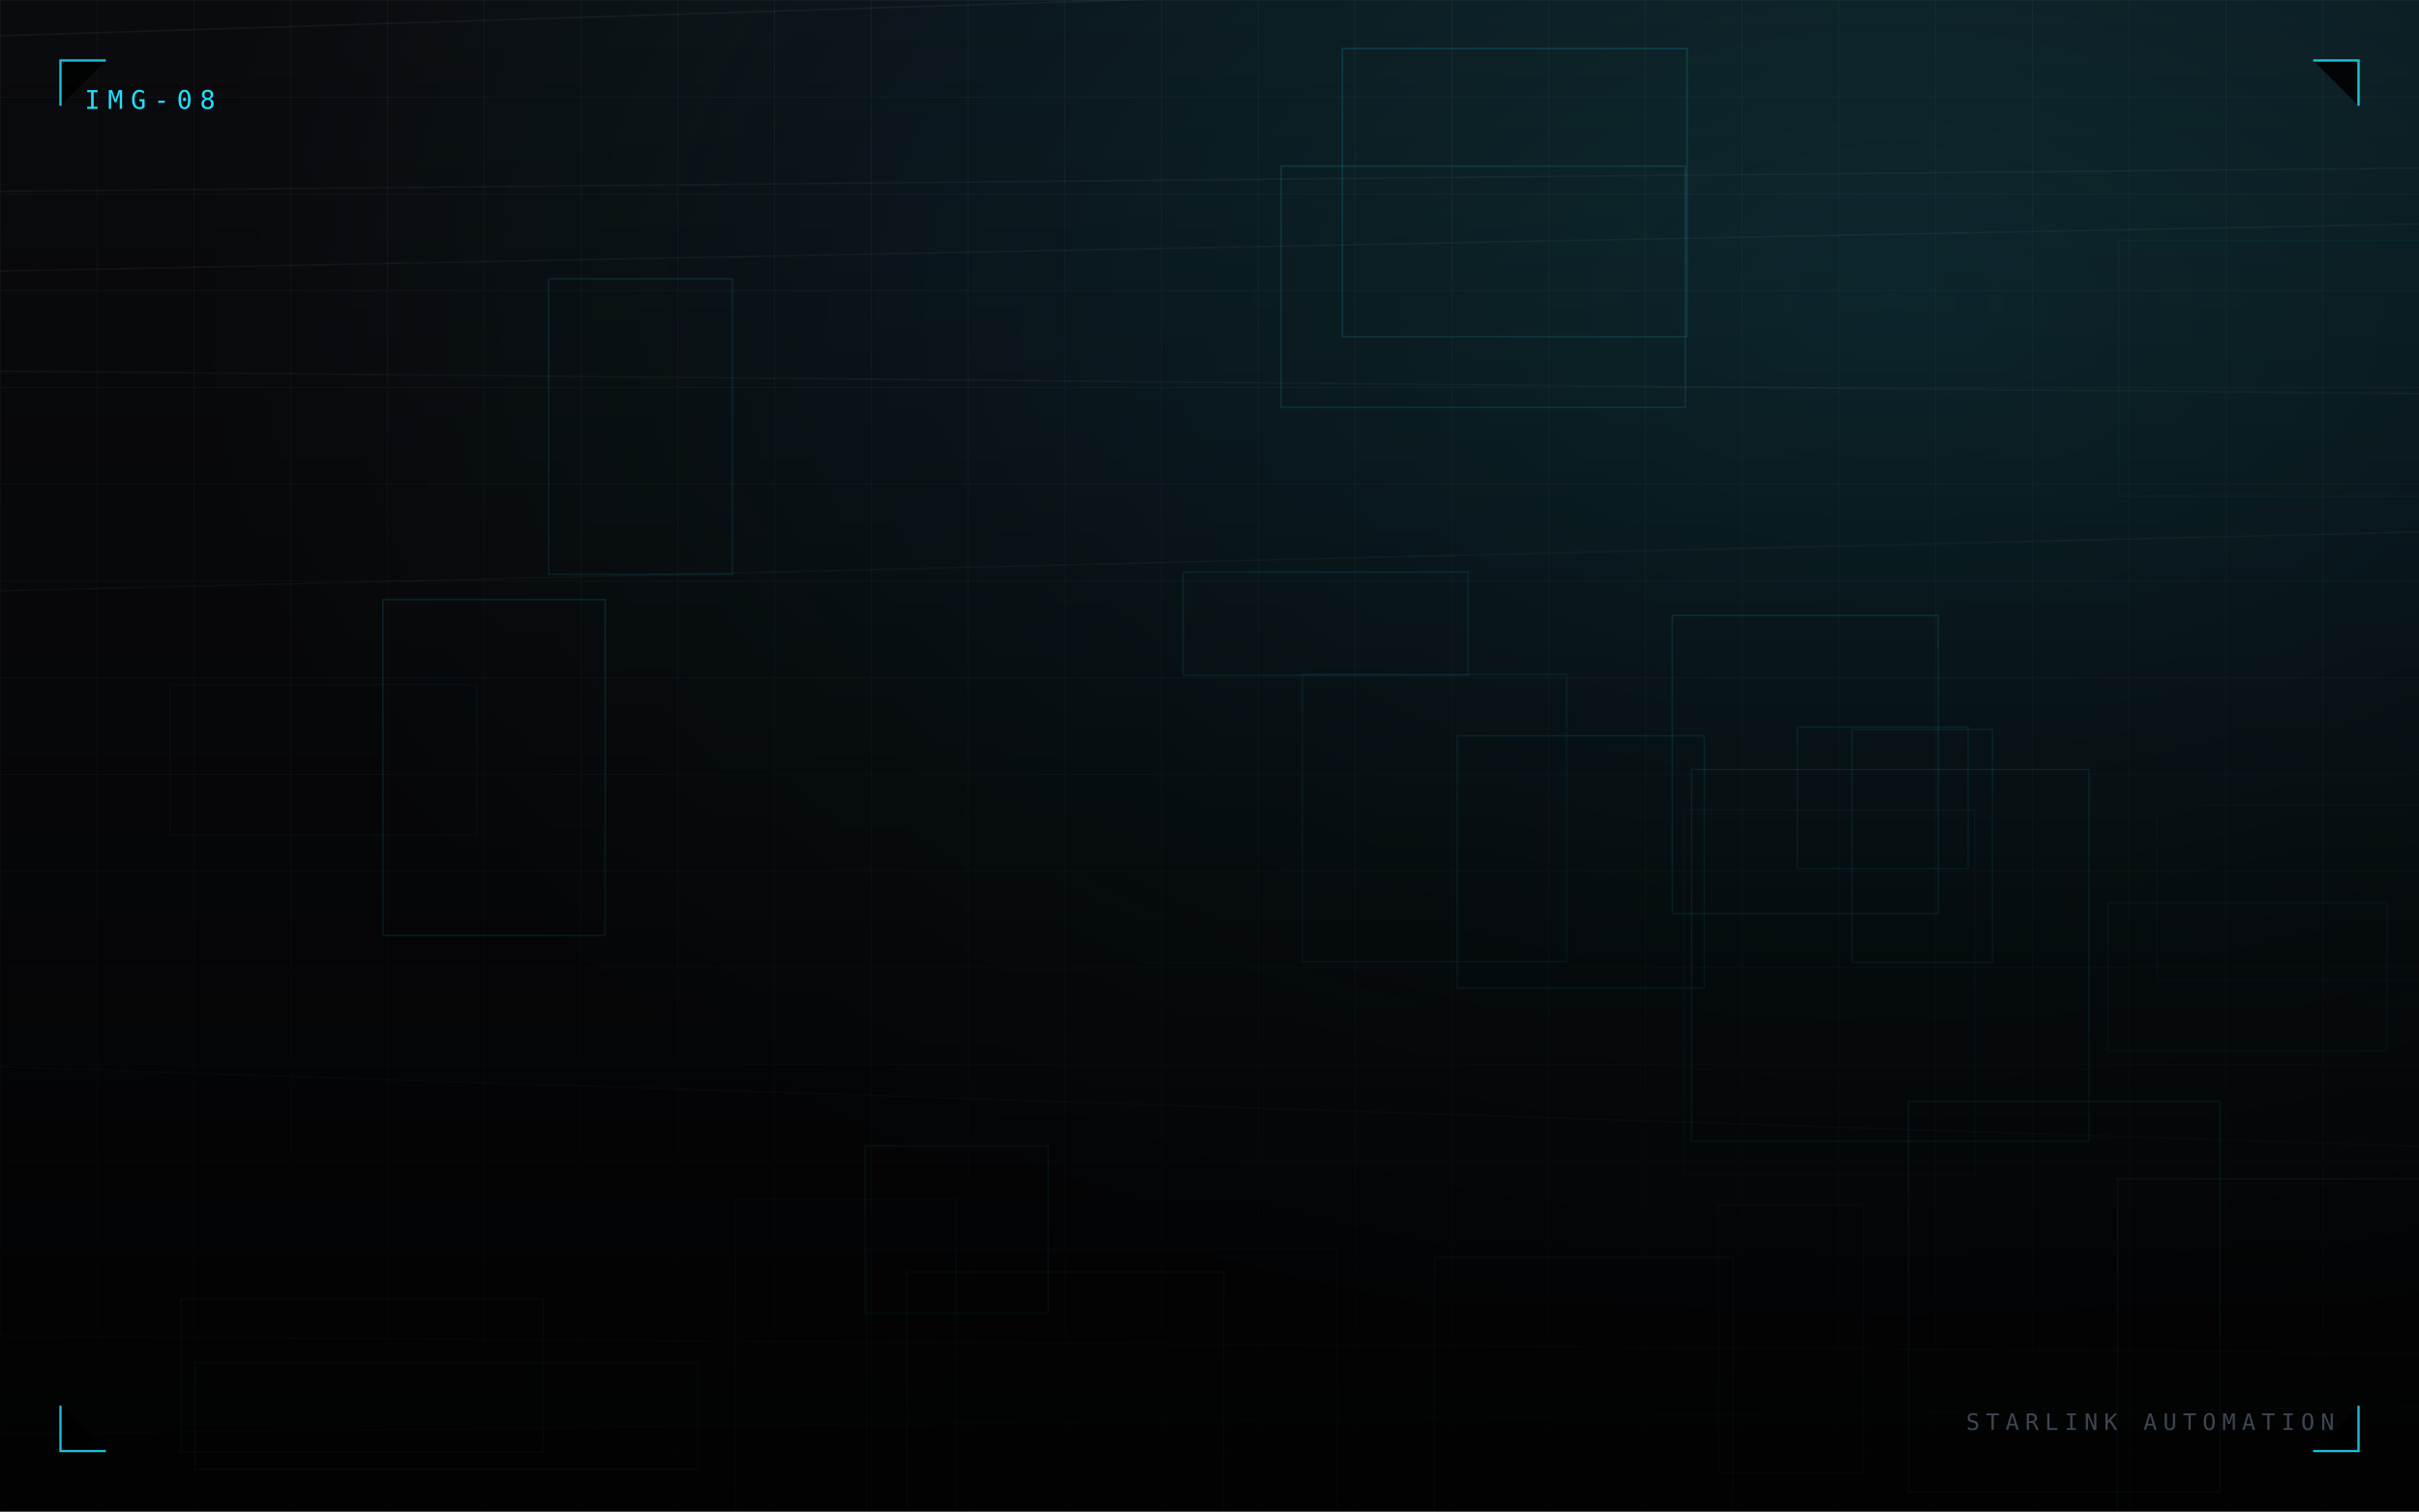
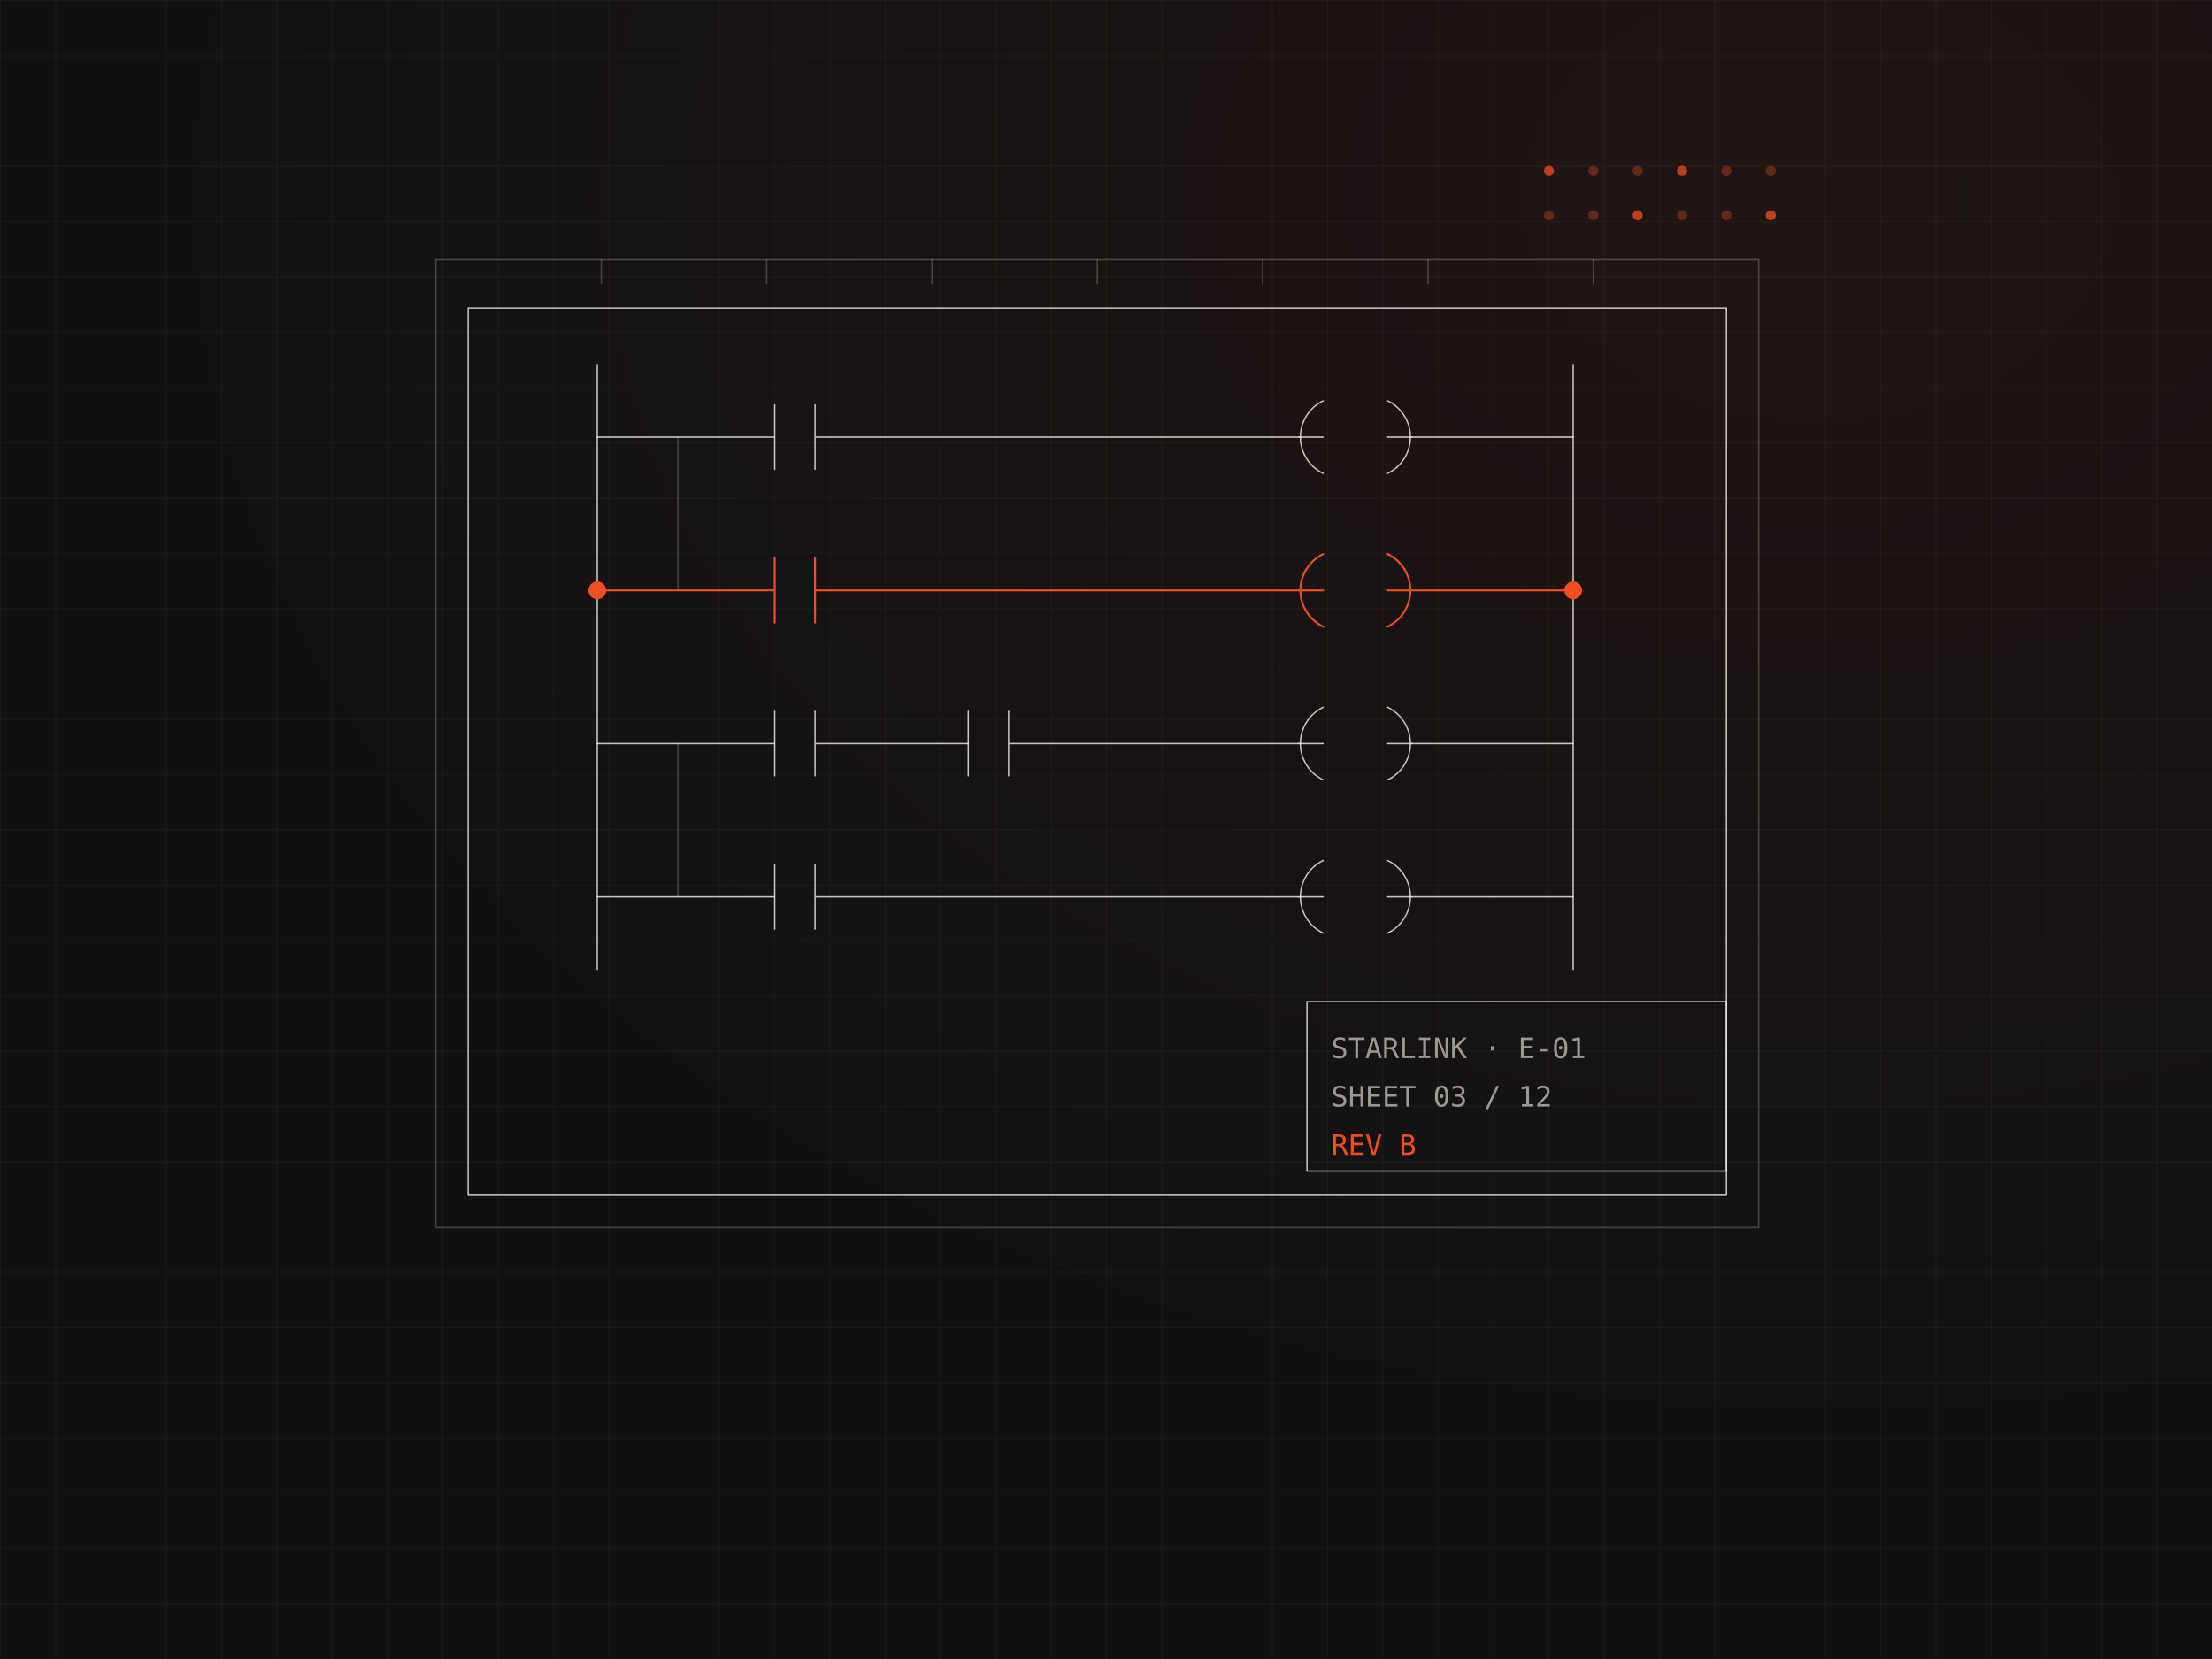
- <svg xmlns="http://www.w3.org/2000/svg" width="1600" height="1000" viewBox="0 0 1600 1000" role="img" aria-label="电气图纸设计">
+ <svg xmlns="http://www.w3.org/2000/svg" width="1600" height="1200" viewBox="0 0 1600 1200" role="img" aria-label="电气图纸设计">
  <defs>
-     <pattern id="g" width="64" height="64" patternUnits="userSpaceOnUse">
-       <path d="M64 0H0V64" fill="none" stroke="rgba(255,255,255,0.05)" stroke-width="1" />
+     <pattern id="g" width="40" height="40" patternUnits="userSpaceOnUse">
+       <path d="M40 0H0V40" fill="none" stroke="rgba(247,246,243,0.045)" stroke-width="1" />
    </pattern>
-     <linearGradient id="v" x1="0" y1="0" x2="0" y2="1">
-       <stop offset="0%" stop-color="#000000" stop-opacity="0" />
-       <stop offset="100%" stop-color="#000000" stop-opacity="0.82" />
-     </linearGradient>
-     <radialGradient id="glow" cx="0.78" cy="0.2" r="0.7">
-       <stop offset="0%" stop-color="#22e0ff" stop-opacity="0.16" />
-       <stop offset="100%" stop-color="#22e0ff" stop-opacity="0" />
+     <radialGradient id="glow" cx="0.82" cy="0.12" r="0.75">
+       <stop offset="0" stop-color="#f24e1e" stop-opacity="0.07" />
+       <stop offset="1" stop-color="#f24e1e" stop-opacity="0" />
    </radialGradient>
  </defs>
-   <rect width="1600" height="1000" fill="#0a0b0e" />
-   <rect width="1600" height="1000" fill="url(#g)" />
-   <rect width="1600" height="1000" fill="url(#glow)" />
-   <rect x="1262.4" y="728.6" width="205.9" height="258.5" fill="none" stroke="rgba(34,224,255,0.18)" stroke-width="1" />
-   <rect x="1118.8" y="509.1" width="262.9" height="245.9" fill="none" stroke="rgba(34,224,255,0.16)" stroke-width="1" />
-   <rect x="1400.6" y="779.9" width="323.2" height="223.7" fill="none" stroke="rgba(34,224,255,0.18)" stroke-width="1" />
-   <rect x="253.3" y="396.7" width="147.0" height="222.2" fill="none" stroke="rgba(34,224,255,0.19)" stroke-width="1" />
-   <rect x="1136.6" y="796.9" width="95.9" height="177.4" fill="none" stroke="rgba(34,224,255,0.11)" stroke-width="1" />
-   <rect x="963.9" y="486.8" width="163.4" height="166.8" fill="none" stroke="rgba(34,224,255,0.15)" stroke-width="1" />
-   <rect x="1394.2" y="597.2" width="184.6" height="98.3" fill="none" stroke="rgba(34,224,255,0.09)" stroke-width="1" />
-   <rect x="129.2" y="901.5" width="332.3" height="70.6" fill="none" stroke="rgba(34,224,255,0.14)" stroke-width="1" />
-   <rect x="573.3" y="826.0" width="311.2" height="257.3" fill="none" stroke="rgba(34,224,255,0.06)" stroke-width="1" />
-   <rect x="948.7" y="831.6" width="197.5" height="229.1" fill="none" stroke="rgba(34,224,255,0.10)" stroke-width="1" />
-   <rect x="1224.9" y="482.6" width="93.0" height="154.0" fill="none" stroke="rgba(34,224,255,0.13)" stroke-width="1" />
-   <rect x="119.6" y="859.6" width="239.7" height="101.1" fill="none" stroke="rgba(34,224,255,0.13)" stroke-width="1" />
-   <rect x="1113.9" y="535.7" width="192.2" height="241.6" fill="none" stroke="rgba(34,224,255,0.07)" stroke-width="1" />
-   <rect x="1401.5" y="159.1" width="271.6" height="169.2" fill="none" stroke="rgba(34,224,255,0.05)" stroke-width="1" />
-   <rect x="572.3" y="758.1" width="121.0" height="110.6" fill="none" stroke="rgba(34,224,255,0.17)" stroke-width="1" />
-   <rect x="362.9" y="184.5" width="121.5" height="195.4" fill="none" stroke="rgba(34,224,255,0.14)" stroke-width="1" />
-   <rect x="887.9" y="32.1" width="228.0" height="190.7" fill="none" stroke="rgba(34,224,255,0.16)" stroke-width="1" />
-   <rect x="112.5" y="452.8" width="202.8" height="99.8" fill="none" stroke="rgba(34,224,255,0.06)" stroke-width="1" />
-   <rect x="782.6" y="378.5" width="188.5" height="68.2" fill="none" stroke="rgba(34,224,255,0.14)" stroke-width="1" />
-   <rect x="847.4" y="109.9" width="267.3" height="159.6" fill="none" stroke="rgba(34,224,255,0.15)" stroke-width="1" />
-   <rect x="1106.1" y="407.2" width="175.9" height="197.3" fill="none" stroke="rgba(34,224,255,0.17)" stroke-width="1" />
-   <rect x="1188.8" y="481.0" width="113.0" height="93.6" fill="none" stroke="rgba(34,224,255,0.14)" stroke-width="1" />
-   <rect x="599.9" y="841.6" width="209.5" height="234.7" fill="none" stroke="rgba(34,224,255,0.12)" stroke-width="1" />
-   <rect x="1426.9" y="532.5" width="303.3" height="116.0" fill="none" stroke="rgba(34,224,255,0.05)" stroke-width="1" />
-   <rect x="486.5" y="793.6" width="145.9" height="249.6" fill="none" stroke="rgba(34,224,255,0.09)" stroke-width="1" />
-   <rect x="861.5" y="446.0" width="174.7" height="190.3" fill="none" stroke="rgba(34,224,255,0.11)" stroke-width="1" />
-   <line x1="0" y1="245.5" x2="1600" y2="260.4" stroke="rgba(255,255,255,0.05)" stroke-width="1" />
-   <line x1="0" y1="883.8" x2="1600" y2="895.0" stroke="rgba(255,255,255,0.05)" stroke-width="1" />
-   <line x1="0" y1="705.8" x2="1600" y2="758.4" stroke="rgba(255,255,255,0.05)" stroke-width="1" />
-   <line x1="0" y1="126.6" x2="1600" y2="111.2" stroke="rgba(255,255,255,0.05)" stroke-width="1" />
-   <line x1="0" y1="390.9" x2="1600" y2="351.9" stroke="rgba(255,255,255,0.05)" stroke-width="1" />
-   <line x1="0" y1="23.7" x2="1600" y2="-27.3" stroke="rgba(255,255,255,0.05)" stroke-width="1" />
-   <line x1="0" y1="179.3" x2="1600" y2="148.2" stroke="rgba(255,255,255,0.05)" stroke-width="1" />
-   <line x1="0" y1="948.5" x2="1600" y2="931.1" stroke="rgba(255,255,255,0.05)" stroke-width="1" />
-   <rect width="1600" height="1000" fill="url(#v)" />
-   <g stroke="#22e0ff" stroke-width="1.5" opacity="0.85">
-     <path d="M40 70V40H70" />
-     <path d="M1530 40H1560V70" />
-     <path d="M40 930V960H70" />
-     <path d="M1530 960H1560V930" />
+   <rect width="1600" height="1200" fill="#111113" />
+   <rect width="1600" height="1200" fill="url(#g)" />
+   <rect width="1600" height="1200" fill="url(#glow)" />
+   <g transform="translate(210.3 100.3) scale(2.917)">
+     <g fill="none" stroke-linecap="round" stroke-linejoin="round">
+       <g stroke="#f7f6f3" stroke-opacity="0.22" stroke-width="1">
+         <path d="M36 30 L364 30 L364 270 L36 270 Z" vector-effect="non-scaling-stroke" />
+         <path d="M77 30 L77 36" vector-effect="non-scaling-stroke" />
+         <path d="M118 30 L118 36" vector-effect="non-scaling-stroke" />
+         <path d="M159 30 L159 36" vector-effect="non-scaling-stroke" />
+         <path d="M200 30 L200 36" vector-effect="non-scaling-stroke" />
+         <path d="M241 30 L241 36" vector-effect="non-scaling-stroke" />
+         <path d="M282 30 L282 36" vector-effect="non-scaling-stroke" />
+         <path d="M323 30 L323 36" vector-effect="non-scaling-stroke" />
+         <path d="M96 74 V112 M96 150 V188" vector-effect="non-scaling-stroke" />
+       </g>
+       <g stroke="#f7f6f3" stroke-opacity="0.78" stroke-width="1">
+         <path d="M44 42 L356 42 L356 262 L44 262 Z" vector-effect="non-scaling-stroke" />
+         <path d="M76 56 L76 206" vector-effect="non-scaling-stroke" />
+         <path d="M318 56 L318 206" vector-effect="non-scaling-stroke" />
+         <path d="M252 214 L356 214 L356 256 L252 256 Z" vector-effect="non-scaling-stroke" />
+         <path d="M76 74 H120 M120 66 V82 M130 66 V82 M130 74 H250" vector-effect="non-scaling-stroke" />
+         <path d="M256 65 A10 10 0 0 0 256 83 M272 65 A10 10 0 0 1 272 83 M278 74 H318" vector-effect="non-scaling-stroke" />
+         <path d="M250 74 H256 M272 74 H278" vector-effect="non-scaling-stroke" />
+         <path d="M76 150 H120 M120 142 V158 M130 142 V158 M130 150 H168" vector-effect="non-scaling-stroke" />
+         <path d="M168 142 V158 M178 142 V158 M178 150 H250" vector-effect="non-scaling-stroke" />
+         <path d="M256 141 A10 10 0 0 0 256 159 M272 141 A10 10 0 0 1 272 159 M278 150 H318" vector-effect="non-scaling-stroke" />
+         <path d="M250 150 H256 M272 150 H278" vector-effect="non-scaling-stroke" />
+         <path d="M76 188 H120 M120 180 V196 M130 180 V196 M130 188 H250" vector-effect="non-scaling-stroke" />
+         <path d="M256 179 A10 10 0 0 0 256 197 M272 179 A10 10 0 0 1 272 197 M278 188 H318" vector-effect="non-scaling-stroke" />
+         <path d="M250 188 H256 M272 188 H278" vector-effect="non-scaling-stroke" />
+       </g>
+       <g stroke="#f24e1e" stroke-opacity="1" stroke-width="1.4">
+         <path d="M76 112 H120 M120 104 V120 M130 104 V120 M130 112 H250" vector-effect="non-scaling-stroke" />
+         <path d="M256 103 A10 10 0 0 0 256 121 M272 103 A10 10 0 0 1 272 121 M278 112 H318 M250 112 H256 M272 112 H278" vector-effect="non-scaling-stroke" />
+       </g>
+     </g>
+     <circle cx="312" cy="8" r="1.25" fill="#f24e1e" fill-opacity="0.75" />
+     <circle cx="323" cy="8" r="1.25" fill="#f24e1e" fill-opacity="0.34" />
+     <circle cx="334" cy="8" r="1.25" fill="#f24e1e" fill-opacity="0.34" />
+     <circle cx="345" cy="8" r="1.25" fill="#f24e1e" fill-opacity="0.75" />
+     <circle cx="356" cy="8" r="1.25" fill="#f24e1e" fill-opacity="0.34" />
+     <circle cx="367" cy="8" r="1.25" fill="#f24e1e" fill-opacity="0.34" />
+     <circle cx="312" cy="19" r="1.25" fill="#f24e1e" fill-opacity="0.34" />
+     <circle cx="323" cy="19" r="1.25" fill="#f24e1e" fill-opacity="0.34" />
+     <circle cx="334" cy="19" r="1.25" fill="#f24e1e" fill-opacity="0.75" />
+     <circle cx="345" cy="19" r="1.25" fill="#f24e1e" fill-opacity="0.34" />
+     <circle cx="356" cy="19" r="1.25" fill="#f24e1e" fill-opacity="0.34" />
+     <circle cx="367" cy="19" r="1.25" fill="#f24e1e" fill-opacity="0.75" />
+     <circle cx="76" cy="112" r="2.2" fill="#f24e1e" />
+     <circle cx="318" cy="112" r="2.2" fill="#f24e1e" />
+     <text x="258" y="228" font-size="7" font-family="ui-monospace,SFMono-Regular,Menlo,Consolas,monospace" fill="#9a9893">STARLINK · E-01</text>
+     <text x="258" y="240" font-size="7" font-family="ui-monospace,SFMono-Regular,Menlo,Consolas,monospace" fill="#9a9893">SHEET 03 / 12</text>
+     <text x="258" y="252" font-size="7" font-family="ui-monospace,SFMono-Regular,Menlo,Consolas,monospace" fill="#f24e1e">REV B</text>
  </g>
-   <text x="56" y="72" font-family="ui-monospace,SFMono-Regular,Menlo,monospace" font-size="17" letter-spacing="5" fill="#22e0ff">IMG-08</text>
-   <text x="1544" y="946" text-anchor="end" font-family="ui-monospace,SFMono-Regular,Menlo,monospace" font-size="15" letter-spacing="4" fill="#3d4552">STARLINK AUTOMATION</text>
</svg>
